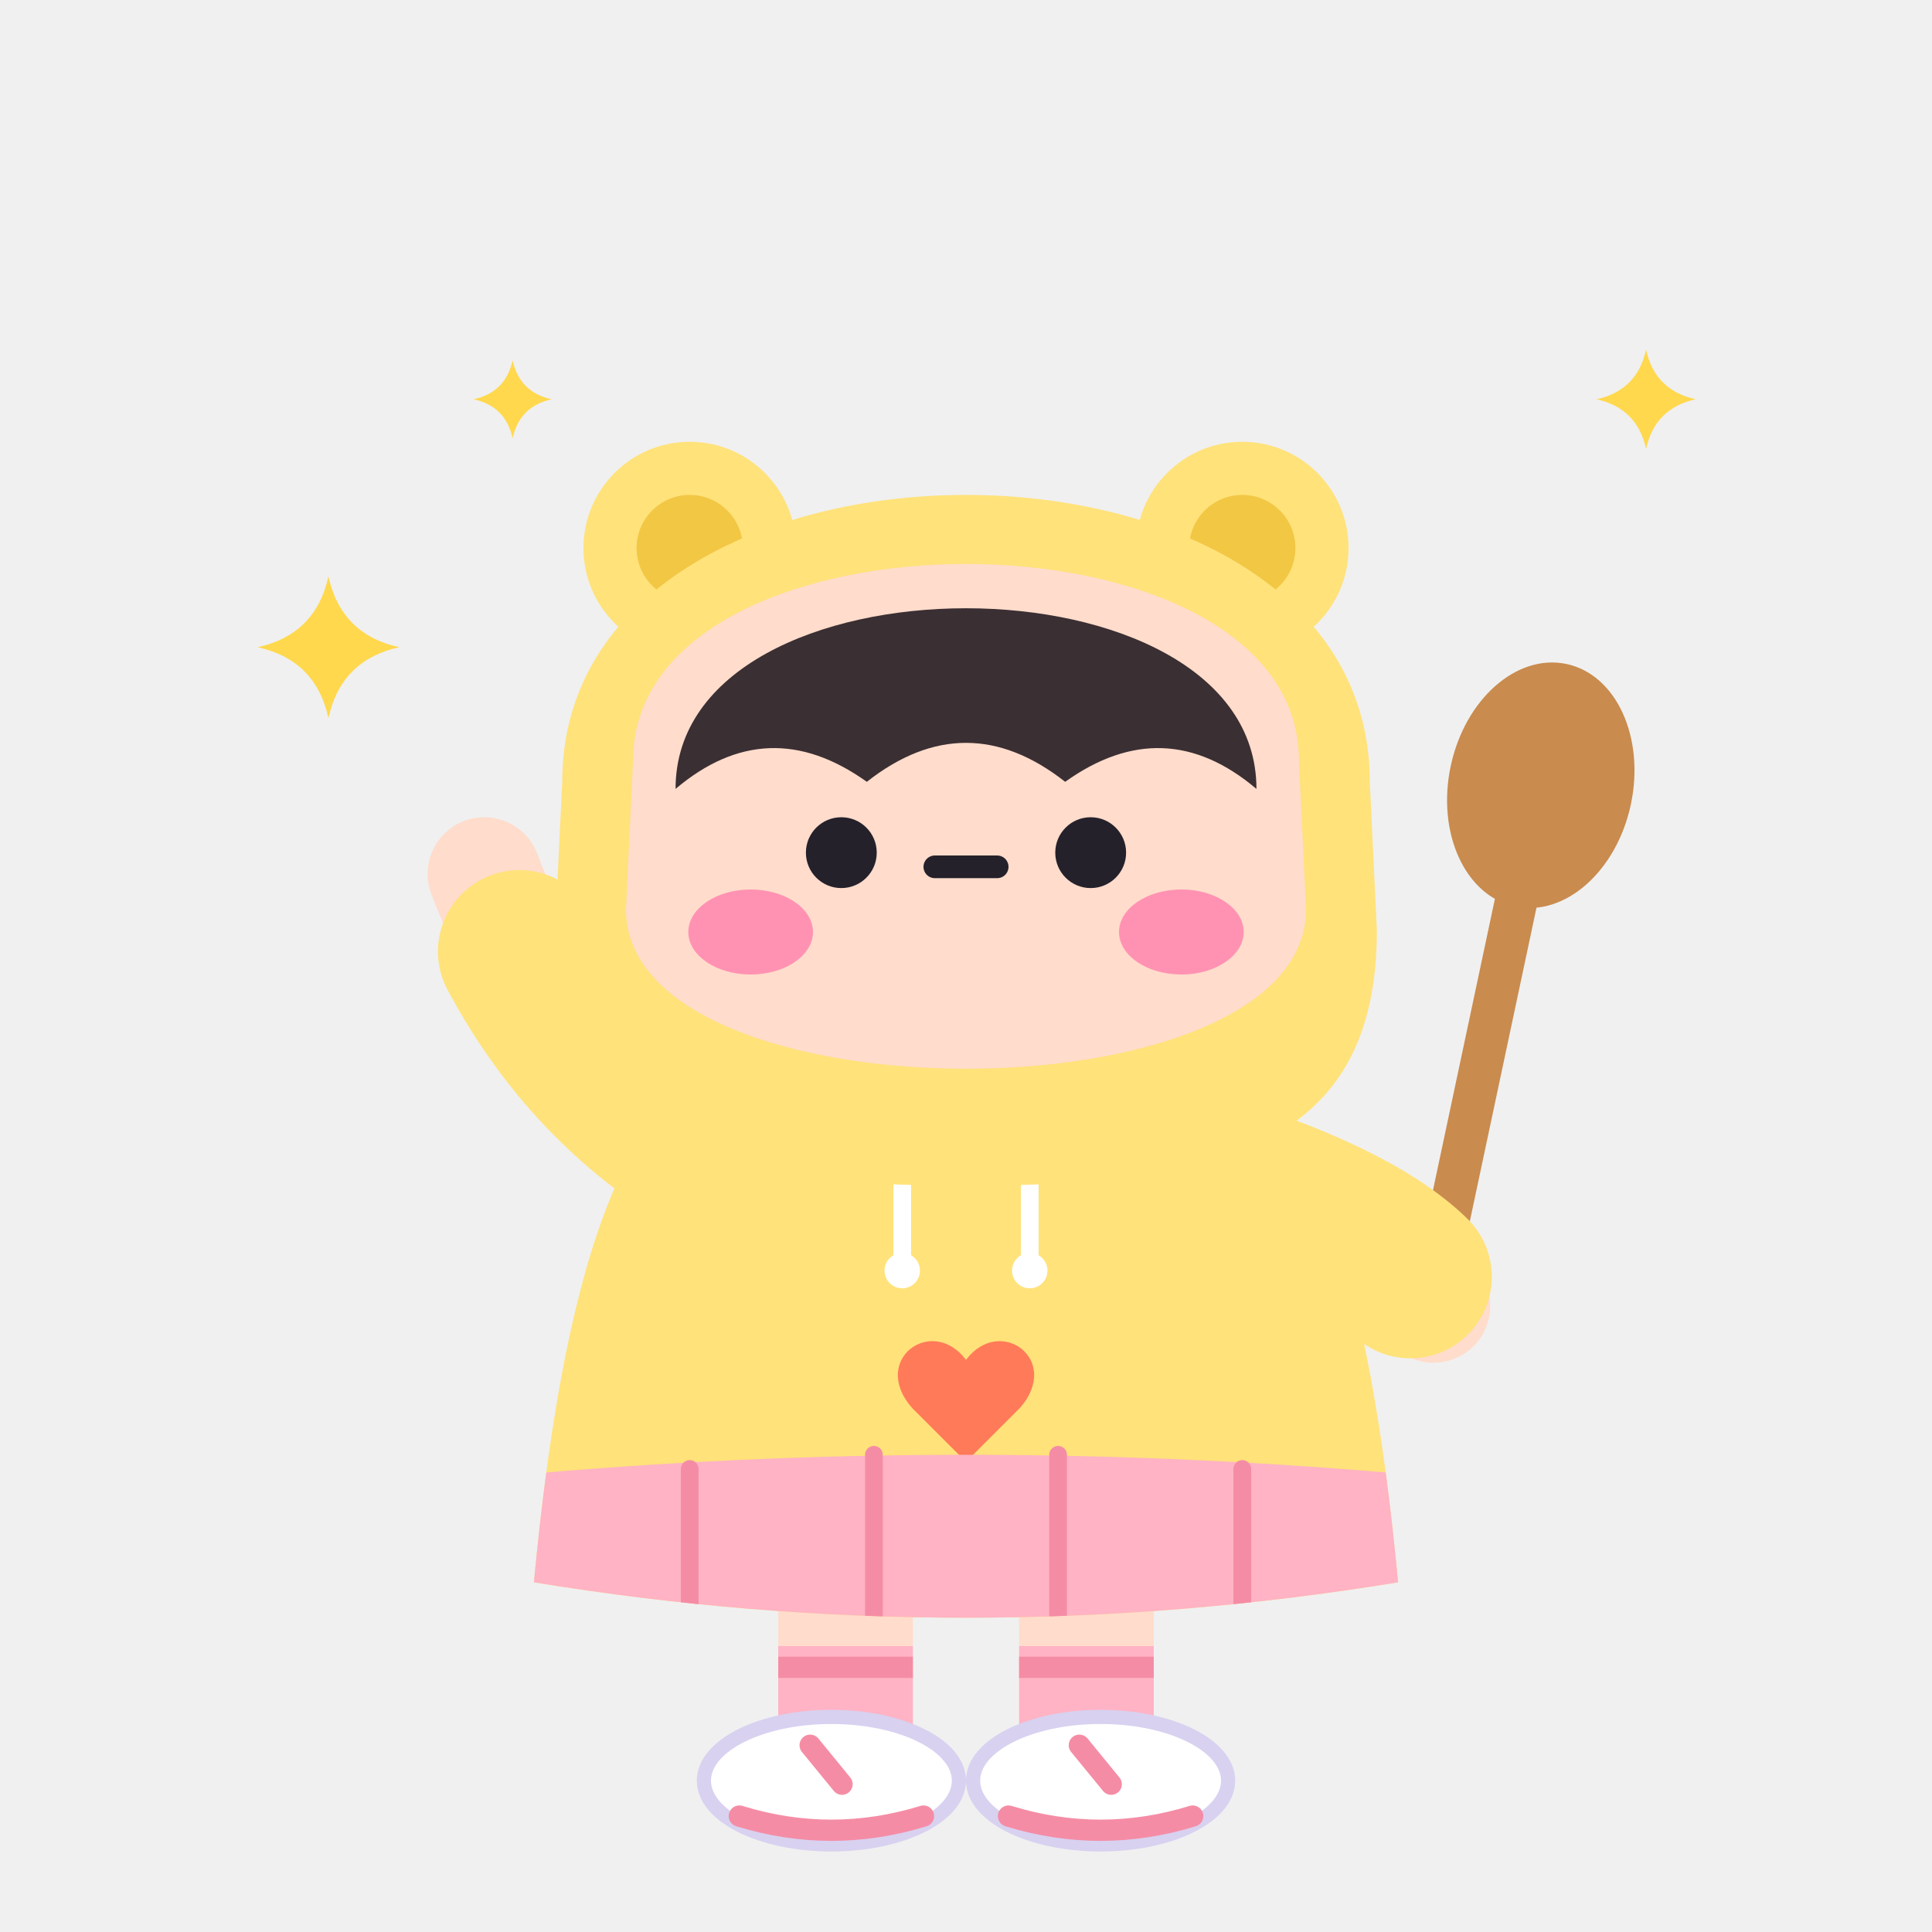
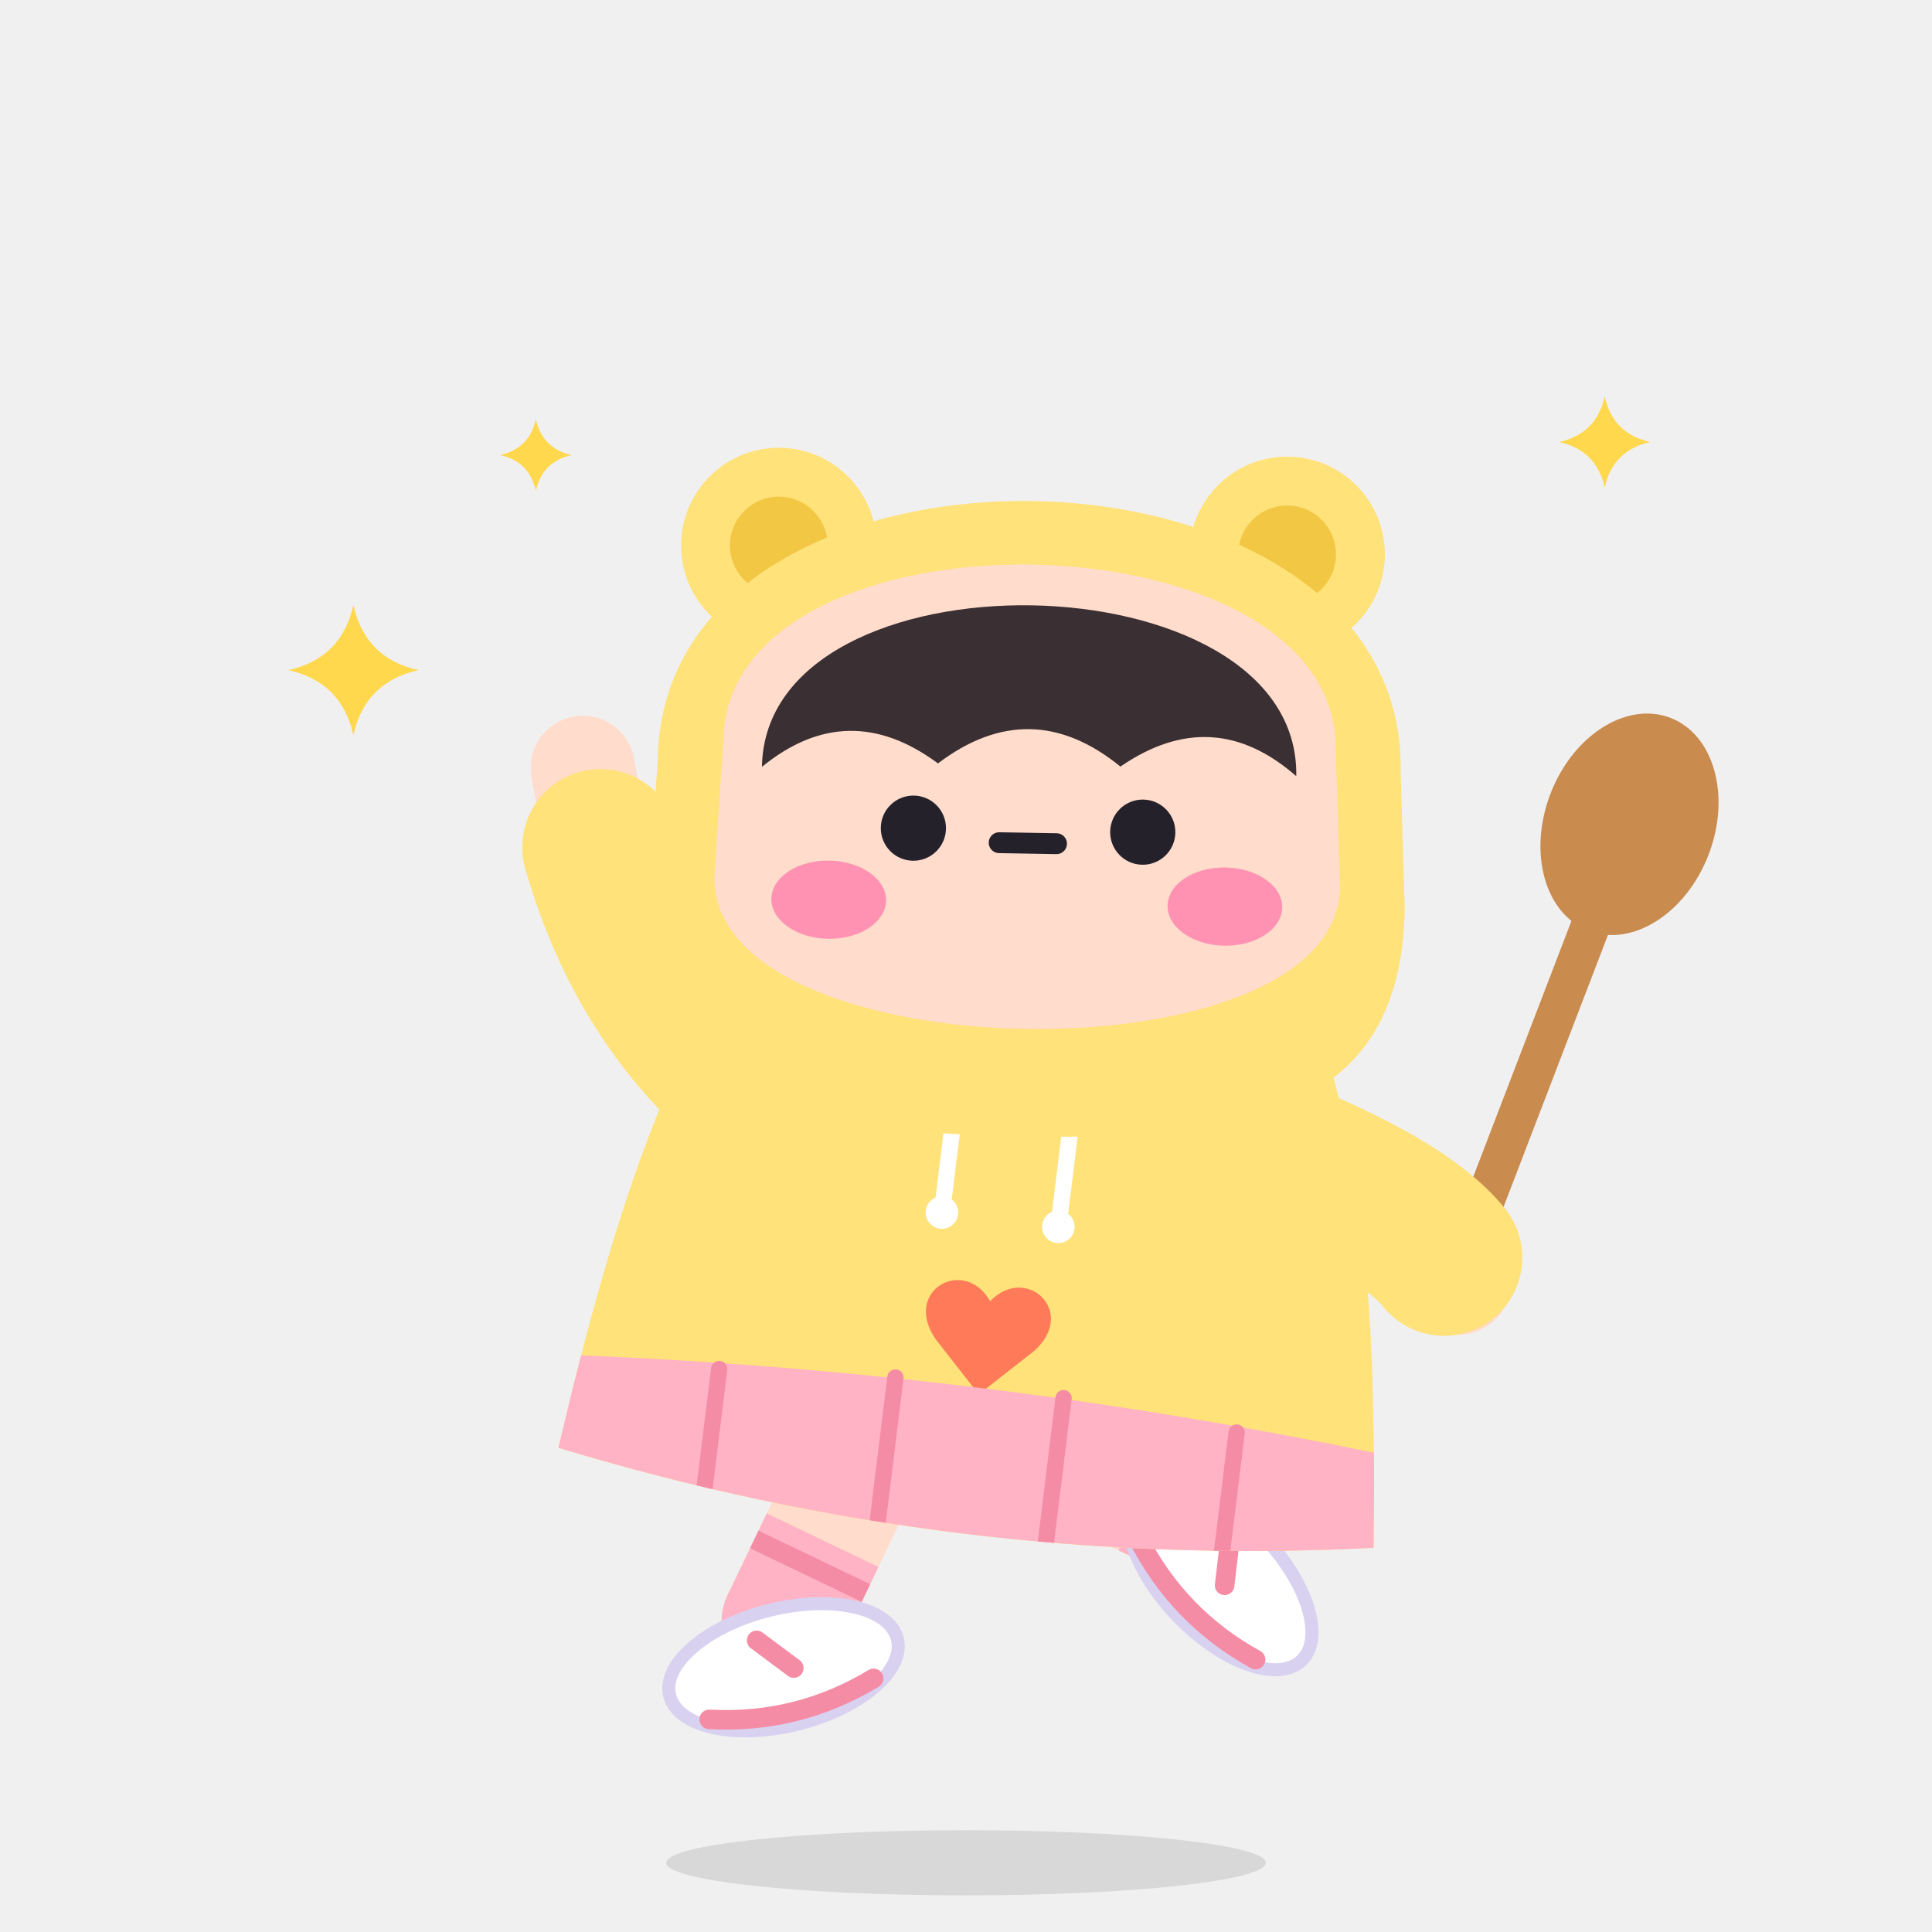
<svg xmlns="http://www.w3.org/2000/svg" viewBox="0 0 480 480" width="480" height="480">
-   <g transform="translate(240 460) scale(0.88) translate(-240 -460)">
-     <path d="M206 372 V424 M274 372 V424" stroke="#FFDCCB" stroke-width="38" stroke-linecap="round" />
-     <path d="M206 402 V426 M274 402 V426" stroke="#FFB3C4" stroke-width="38" stroke-linecap="butt" />
-     <path d="M187 408 h38 M255 408 h38" stroke="#F58CA5" stroke-width="6" />
-     <ellipse cx="202" cy="440" rx="36" ry="18" fill="#FFFFFF" stroke="#D8D1F0" stroke-width="4" />
-     <path d="M176 450 q26 8 52 0" stroke="#F58CA5" stroke-width="6" stroke-linecap="round" fill="none" />
-     <path d="M196 430 l9 11" stroke="#F58CA5" stroke-width="6" stroke-linecap="round" />
-     <ellipse cx="278" cy="440" rx="36" ry="18" fill="#FFFFFF" stroke="#D8D1F0" stroke-width="4" />
-     <path d="M252 450 q26 8 52 0" stroke="#F58CA5" stroke-width="6" stroke-linecap="round" fill="none" />
-     <path d="M272 430 l9 11" stroke="#F58CA5" stroke-width="6" stroke-linecap="round" />
-     <path d="M176 268 Q126.0 242.0 104 184" stroke="#FFDCCB" stroke-width="32" stroke-linecap="round" fill="none" />
-     <path d="M176 268 Q136.0 247.2 113.92 205.92" stroke="#FFE27A" stroke-width="46" stroke-linecap="round" fill="none" />
-     <clipPath id="c9">
-       <path d="M180 232 C142 242 126 300 118 384 Q240 404 362 384 C354 300 338 242 300 232 Z" />
-     </clipPath>
-     <path d="M180 232 C142 242 126 300 118 384 Q240 404 362 384 C354 300 338 242 300 232 Z" fill="#FFE27A" />
-     <g clip-path="url(#c9)">
-       <path d="M222 262 v30 M258 262 v30" stroke="#FFFFFF" stroke-width="5" stroke-linecap="round" />
-       <circle cx="222" cy="296" r="5" fill="#FFFFFF" />
-       <circle cx="258" cy="296" r="5" fill="#FFFFFF" />
-       <path transform="translate(240 326) scale(0.8)" d="M0 -6 c-12 -16 -34 0 -19 17 l19 19 l19 -19 c15 -17 -7 -33 -19 -17 z" fill="#FF7A59" />
-       <path d="M110 354 Q240 342 370 354 V420 H110 Z" fill="#FFB3C4" />
-       <path d="M162 352 V410 M214 348 V410 M266 348 V410 M318 352 V410" stroke="#F58CA5" stroke-width="5" stroke-linecap="round" />
+   <g transform="translate(240 464) scale(0.88) translate(-240 -464)">
+     <g transform="translate(240 470) scale(0.92) translate(-240 -470)">
+       <ellipse cx="240" cy="462" rx="92" ry="10" fill="#24212B" opacity="0.12" />
+       <g transform="translate(0 -34)">
+         <path d="M208 372 L184 422" stroke="#FFDCCB" stroke-width="38" stroke-linecap="round" />
+         <path d="M196.0 397.0 L184 422" stroke="#FFB3C4" stroke-width="38" />
+         <circle cx="184" cy="422" r="19" fill="#FFB3C4" />
+         <path d="M209.289 413.222 L175.031 396.778" stroke="#F58CA5" stroke-width="6" />
+         <g transform="rotate(-14 184 436)">
+           <ellipse cx="184" cy="436" rx="36" ry="18" fill="#FFFFFF" stroke="#D8D1F0" stroke-width="4" />
+           <path d="M158 446 q26 8 52 0" stroke="#F58CA5" stroke-width="6" stroke-linecap="round" fill="none" />
+           <path d="M178 426 l9 11" stroke="#F58CA5" stroke-width="6" stroke-linecap="round" />
+         </g>
+         <path d="M272 372 L318 394" stroke="#FFDCCB" stroke-width="38" stroke-linecap="round" />
+         <path d="M295.0 383.0 L318 394" stroke="#FFB3C4" stroke-width="38" />
+         <circle cx="318" cy="394" r="19" fill="#FFB3C4" />
+         <path d="M310.558 369.379 L294.162 403.661" stroke="#F58CA5" stroke-width="6" />
+         <g transform="rotate(46 318 408)">
+           <ellipse cx="318" cy="408" rx="36" ry="18" fill="#FFFFFF" stroke="#D8D1F0" stroke-width="4" />
+           <path d="M292 418 q26 8 52 0" stroke="#F58CA5" stroke-width="6" stroke-linecap="round" fill="none" />
+           <path d="M312 398 l9 11" stroke="#F58CA5" stroke-width="6" stroke-linecap="round" />
+         </g>
+         <g transform="translate(0 0) rotate(7 240 384)">
+           <path d="M160 268 Q114.0 238.0 96 176" stroke="#FFDCCB" stroke-width="32" stroke-linecap="round" fill="none" />
+           <path d="M160 268 Q123.2 244.0 104.32 199.52" stroke="#FFE27A" stroke-width="48" stroke-linecap="round" fill="none" />
+           <clipPath id="c9">
+             <path d="M164 206 C134 246 122 310 114 384 Q240 406 366 384 C358 310 346 246 316 206 Z" />
+           </clipPath>
+           <path d="M164 206 C134 246 122 310 114 384 Q240 406 366 384 C358 310 346 246 316 206 Z" fill="#FFE27A" />
+           <g clip-path="url(#c9)">
+             <path d="M222 268 v26 M258 268 v26" stroke="#FFFFFF" stroke-width="5" stroke-linecap="round" />
+             <circle cx="222" cy="298" r="5" fill="#FFFFFF" />
+             <circle cx="258" cy="298" r="5" fill="#FFFFFF" />
+             <path transform="translate(240 328) scale(0.8)" d="M0 -6 c-12 -16 -34 0 -19 17 l19 19 l19 -19 c15 -17 -7 -33 -19 -17 z" fill="#FF7A59" />
+             <path d="M106 356 Q240 344 374 356 V420 H106 Z" fill="#FFB3C4" />
+             <path d="M160 354 V410 M214 350 V410 M266 350 V410 M320 354 V410" stroke="#F58CA5" stroke-width="5" stroke-linecap="round" />
+           </g>
+           <g transform="rotate(-6 240 236)">
+             <circle cx="162" cy="92" r="30" fill="#FFE27A" />
+             <circle cx="318" cy="92" r="30" fill="#FFE27A" />
+             <circle cx="162" cy="92" r="15" fill="#F2C744" />
+             <circle cx="318" cy="92" r="15" fill="#F2C744" />
+             <path d="M126 158 C126 50 354 50 354 158 L356 200 C356 262 310 272 240 272 C170 272 124 262 124 200 Z" fill="#FFE27A" />
+             <path d="M146 152 C146 78 334 78 334 152 L336 194 C336 254 144 254 144 194 Z" fill="#FFDCCB" />
+             <path d="M158 160 C158 92 322 92 322 160 Q296 138 268 158 Q240 136 212 158 Q184 138 158 160 Z" fill="#3A2F33" />
+             <g transform="translate(240 178) scale(0.8) translate(-240 -262)">
+               <ellipse cx="164" cy="290" rx="22" ry="15" fill="#FF8FB1" opacity="0.95" />
+               <ellipse cx="316" cy="290" rx="22" ry="15" fill="#FF8FB1" opacity="0.95" />
+               <circle cx="196" cy="262" r="12.5" fill="#24212B" />
+               <circle cx="284" cy="262" r="12.5" fill="#24212B" />
+               <path d="M229 267 h22" stroke="#24212B" stroke-width="8" stroke-linecap="round" />
+             </g>
+           </g>
+           <g transform="rotate(14 384 286)">
+             <path d="M384 308 v-136" stroke="#C98B4E" stroke-width="12" stroke-linecap="round" />
+             <ellipse cx="384" cy="150" rx="26" ry="35" fill="#C98B4E" />
+           </g>
+           <path d="M320 268 Q373.0 282.0 382 300" stroke="#FFDCCB" stroke-width="32" stroke-linecap="round" fill="none" />
+           <path d="M320 268 Q362.4 279.2 376.64 292.96" stroke="#FFE27A" stroke-width="48" stroke-linecap="round" fill="none" />
+         </g>
+       </g>
+       <path d="M52 76 q3.6 16.4 20 20 q-16.4 3.6 -20 20 q-3.6 -16.4 -20 -20 q16.4 -3.6 20 -20 z" fill="#FFD84D" />
+       <path d="M436 12 q2.52 11.48 14 14 q-11.48 2.52 -14 14 q-2.52 -11.48 -14 -14 q11.48 -2.52 14 -14 z" fill="#FFD84D" />
+       <path d="M108 19 q1.98 9.02 11 11 q-9.02 1.98 -11 11 q-1.98 -9.02 -11 -11 q9.02 -1.98 11 -11 z" fill="#FFD84D" />
    </g>
-     <circle cx="162" cy="92" r="30" fill="#FFE27A" />
-     <circle cx="318" cy="92" r="30" fill="#FFE27A" />
-     <circle cx="162" cy="92" r="15" fill="#F2C744" />
-     <circle cx="318" cy="92" r="15" fill="#F2C744" />
-     <path d="M126 158 C126 50 354 50 354 158 L356 200 C356 262 310 272 240 272 C170 272 124 262 124 200 Z" fill="#FFE27A" />
-     <path d="M146 152 C146 78 334 78 334 152 L336 194 C336 254 144 254 144 194 Z" fill="#FFDCCB" />
-     <path d="M158 160 C158 92 322 92 322 160 Q296 138 268 158 Q240 136 212 158 Q184 138 158 160 Z" fill="#3A2F33" />
-     <g transform="translate(240 178) scale(0.8) translate(-240 -262)">
-       <ellipse cx="164" cy="290" rx="22" ry="15" fill="#FF8FB1" opacity="0.95" />
-       <ellipse cx="316" cy="290" rx="22" ry="15" fill="#FF8FB1" opacity="0.95" />
-       <circle cx="196" cy="262" r="12.5" fill="#24212B" />
-       <circle cx="284" cy="262" r="12.5" fill="#24212B" />
-       <path d="M229 267 h22" stroke="#24212B" stroke-width="8" stroke-linecap="round" />
-     </g>
-     <g transform="rotate(12 374 292)">
-       <path d="M374 314 v-136" stroke="#C98B4E" stroke-width="12" stroke-linecap="round" />
-       <ellipse cx="374" cy="156" rx="26" ry="35" fill="#C98B4E" />
-     </g>
-     <path d="M304 268 Q360.0 285.0 372 306" stroke="#FFDCCB" stroke-width="32" stroke-linecap="round" fill="none" />
-     <path d="M304 268 Q348.8 281.6 365.44 297.76" stroke="#FFE27A" stroke-width="46" stroke-linecap="round" fill="none" />
-     <path d="M60 100 q3.6 16.4 20 20 q-16.4 3.6 -20 20 q-3.6 -16.4 -20 -20 q16.4 -3.6 20 -20 z" fill="#FFD84D" />
-     <path d="M432 36 q2.52 11.48 14 14 q-11.48 2.52 -14 14 q-2.52 -11.48 -14 -14 q11.48 -2.52 14 -14 z" fill="#FFD84D" />
-     <path d="M112 39 q1.98 9.02 11 11 q-9.02 1.98 -11 11 q-1.98 -9.02 -11 -11 q9.02 -1.98 11 -11 z" fill="#FFD84D" />
  </g>
</svg>
